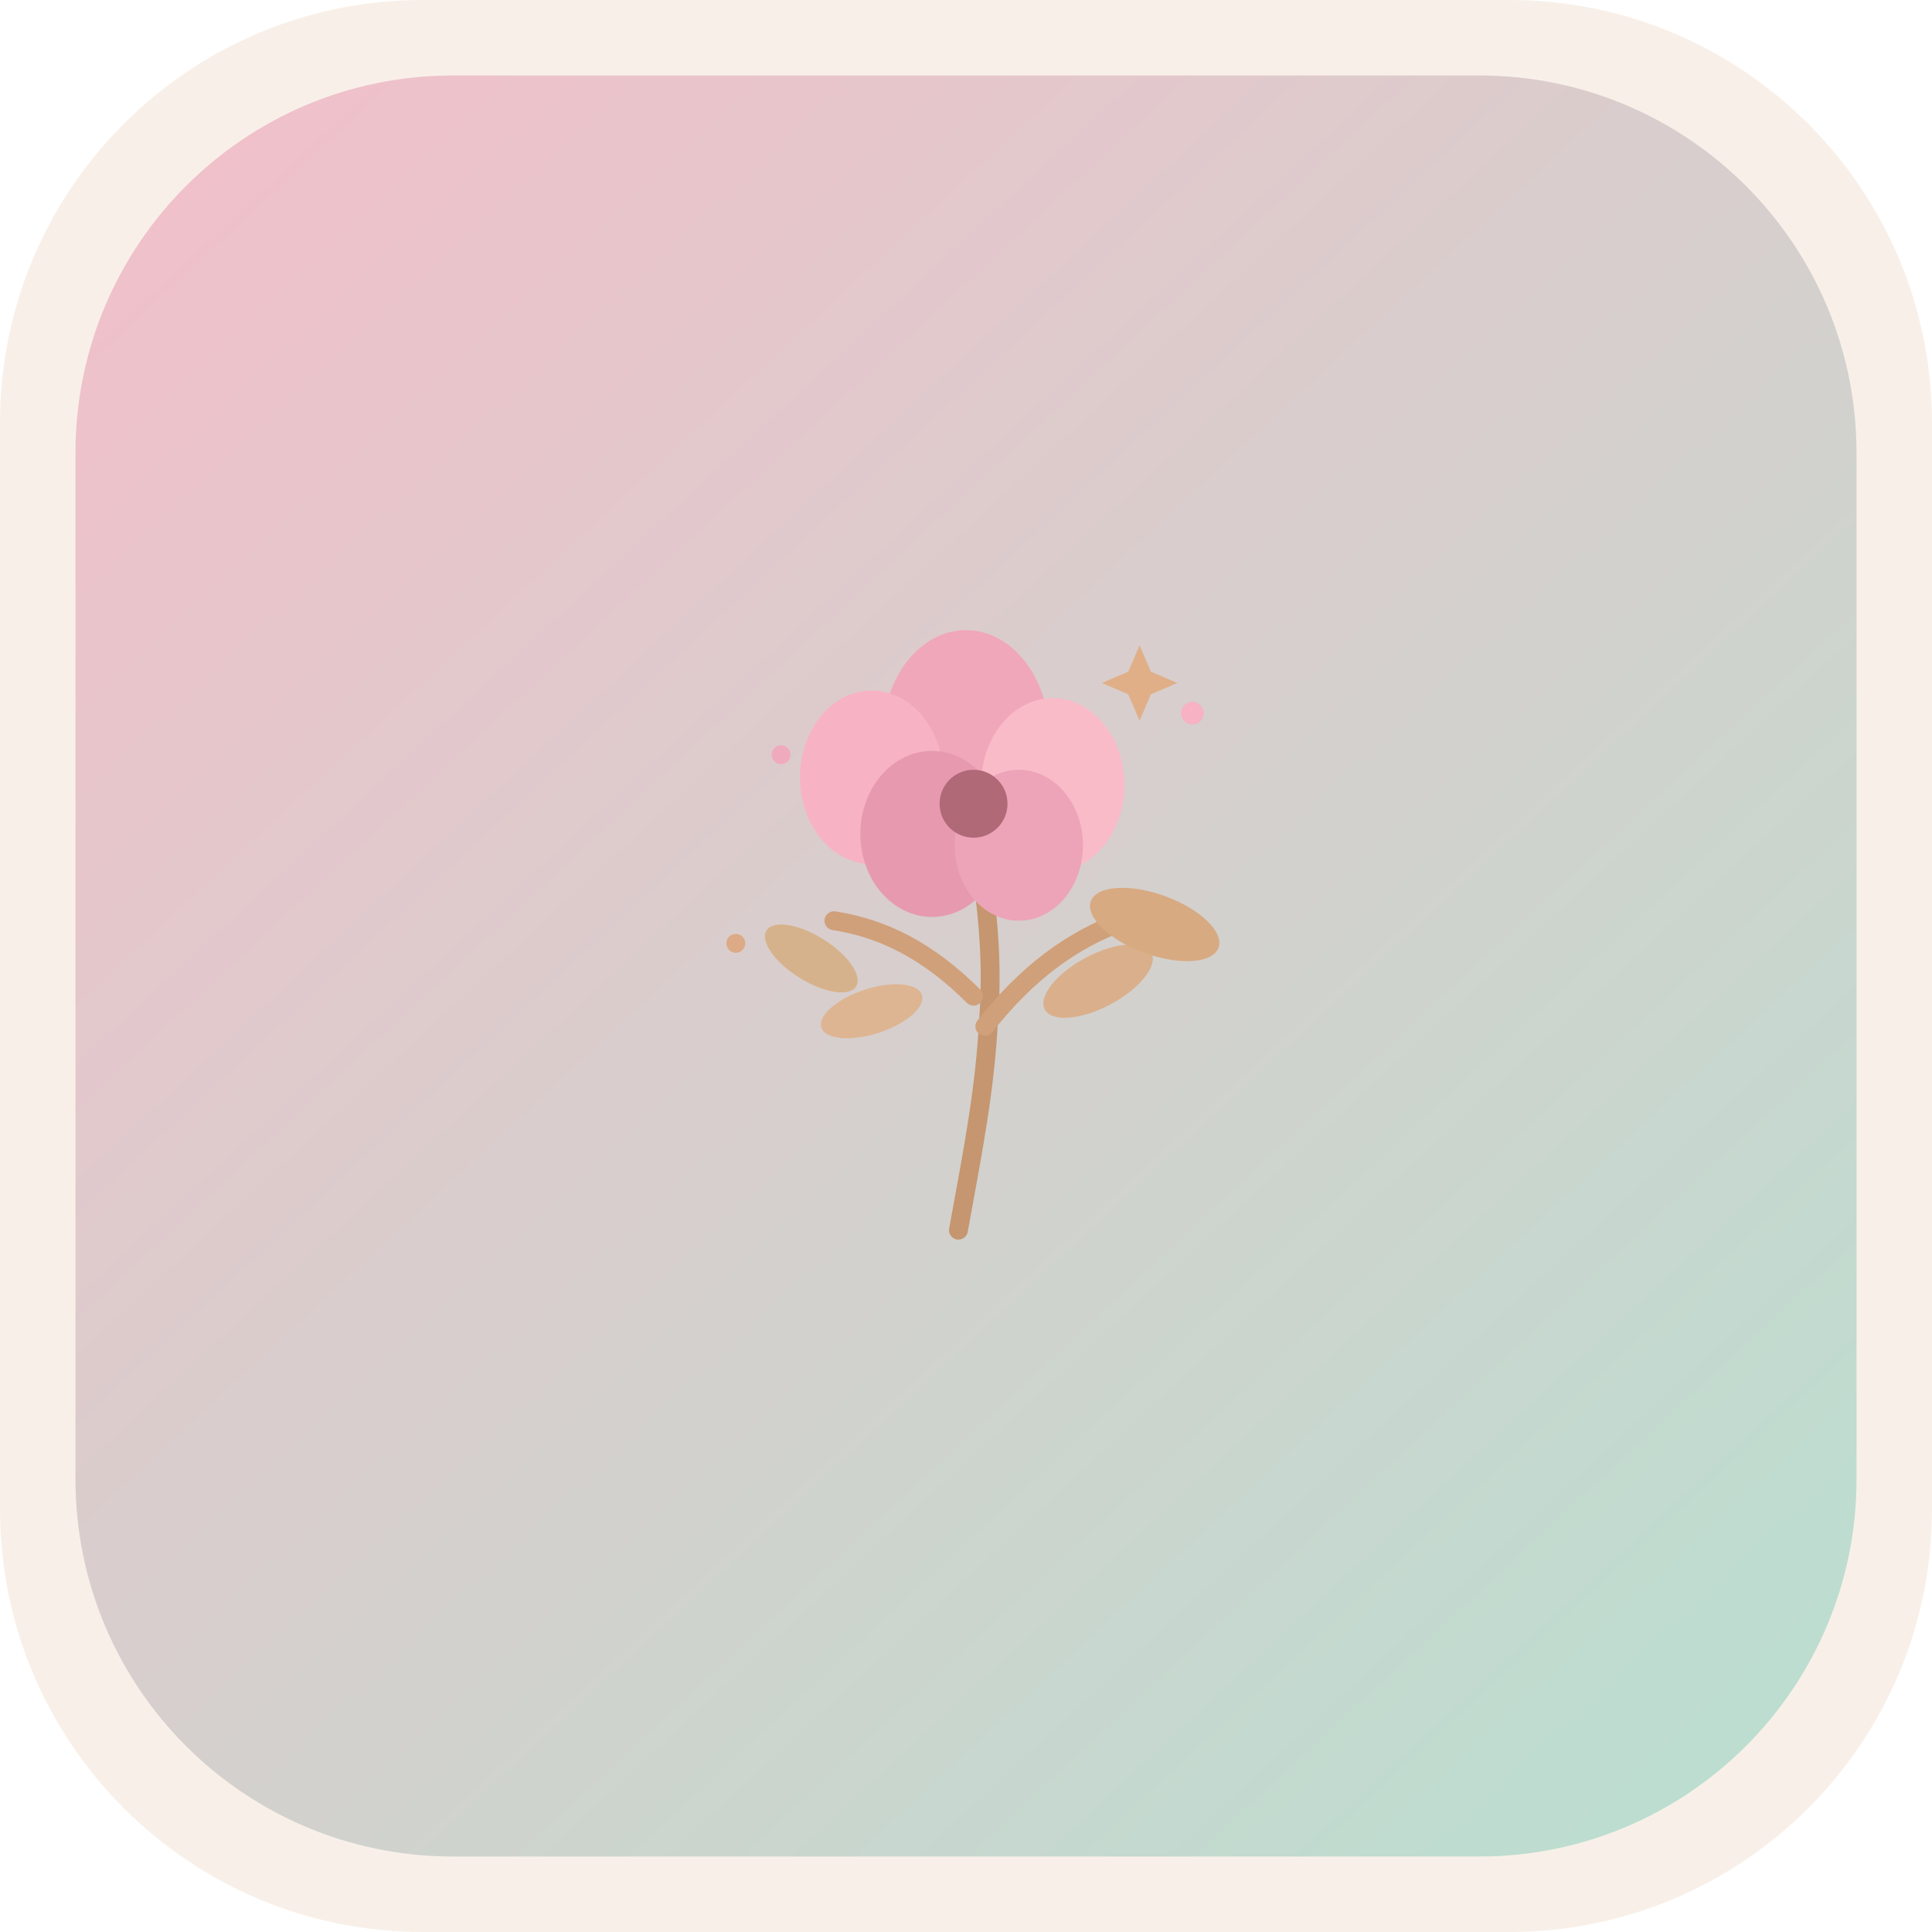
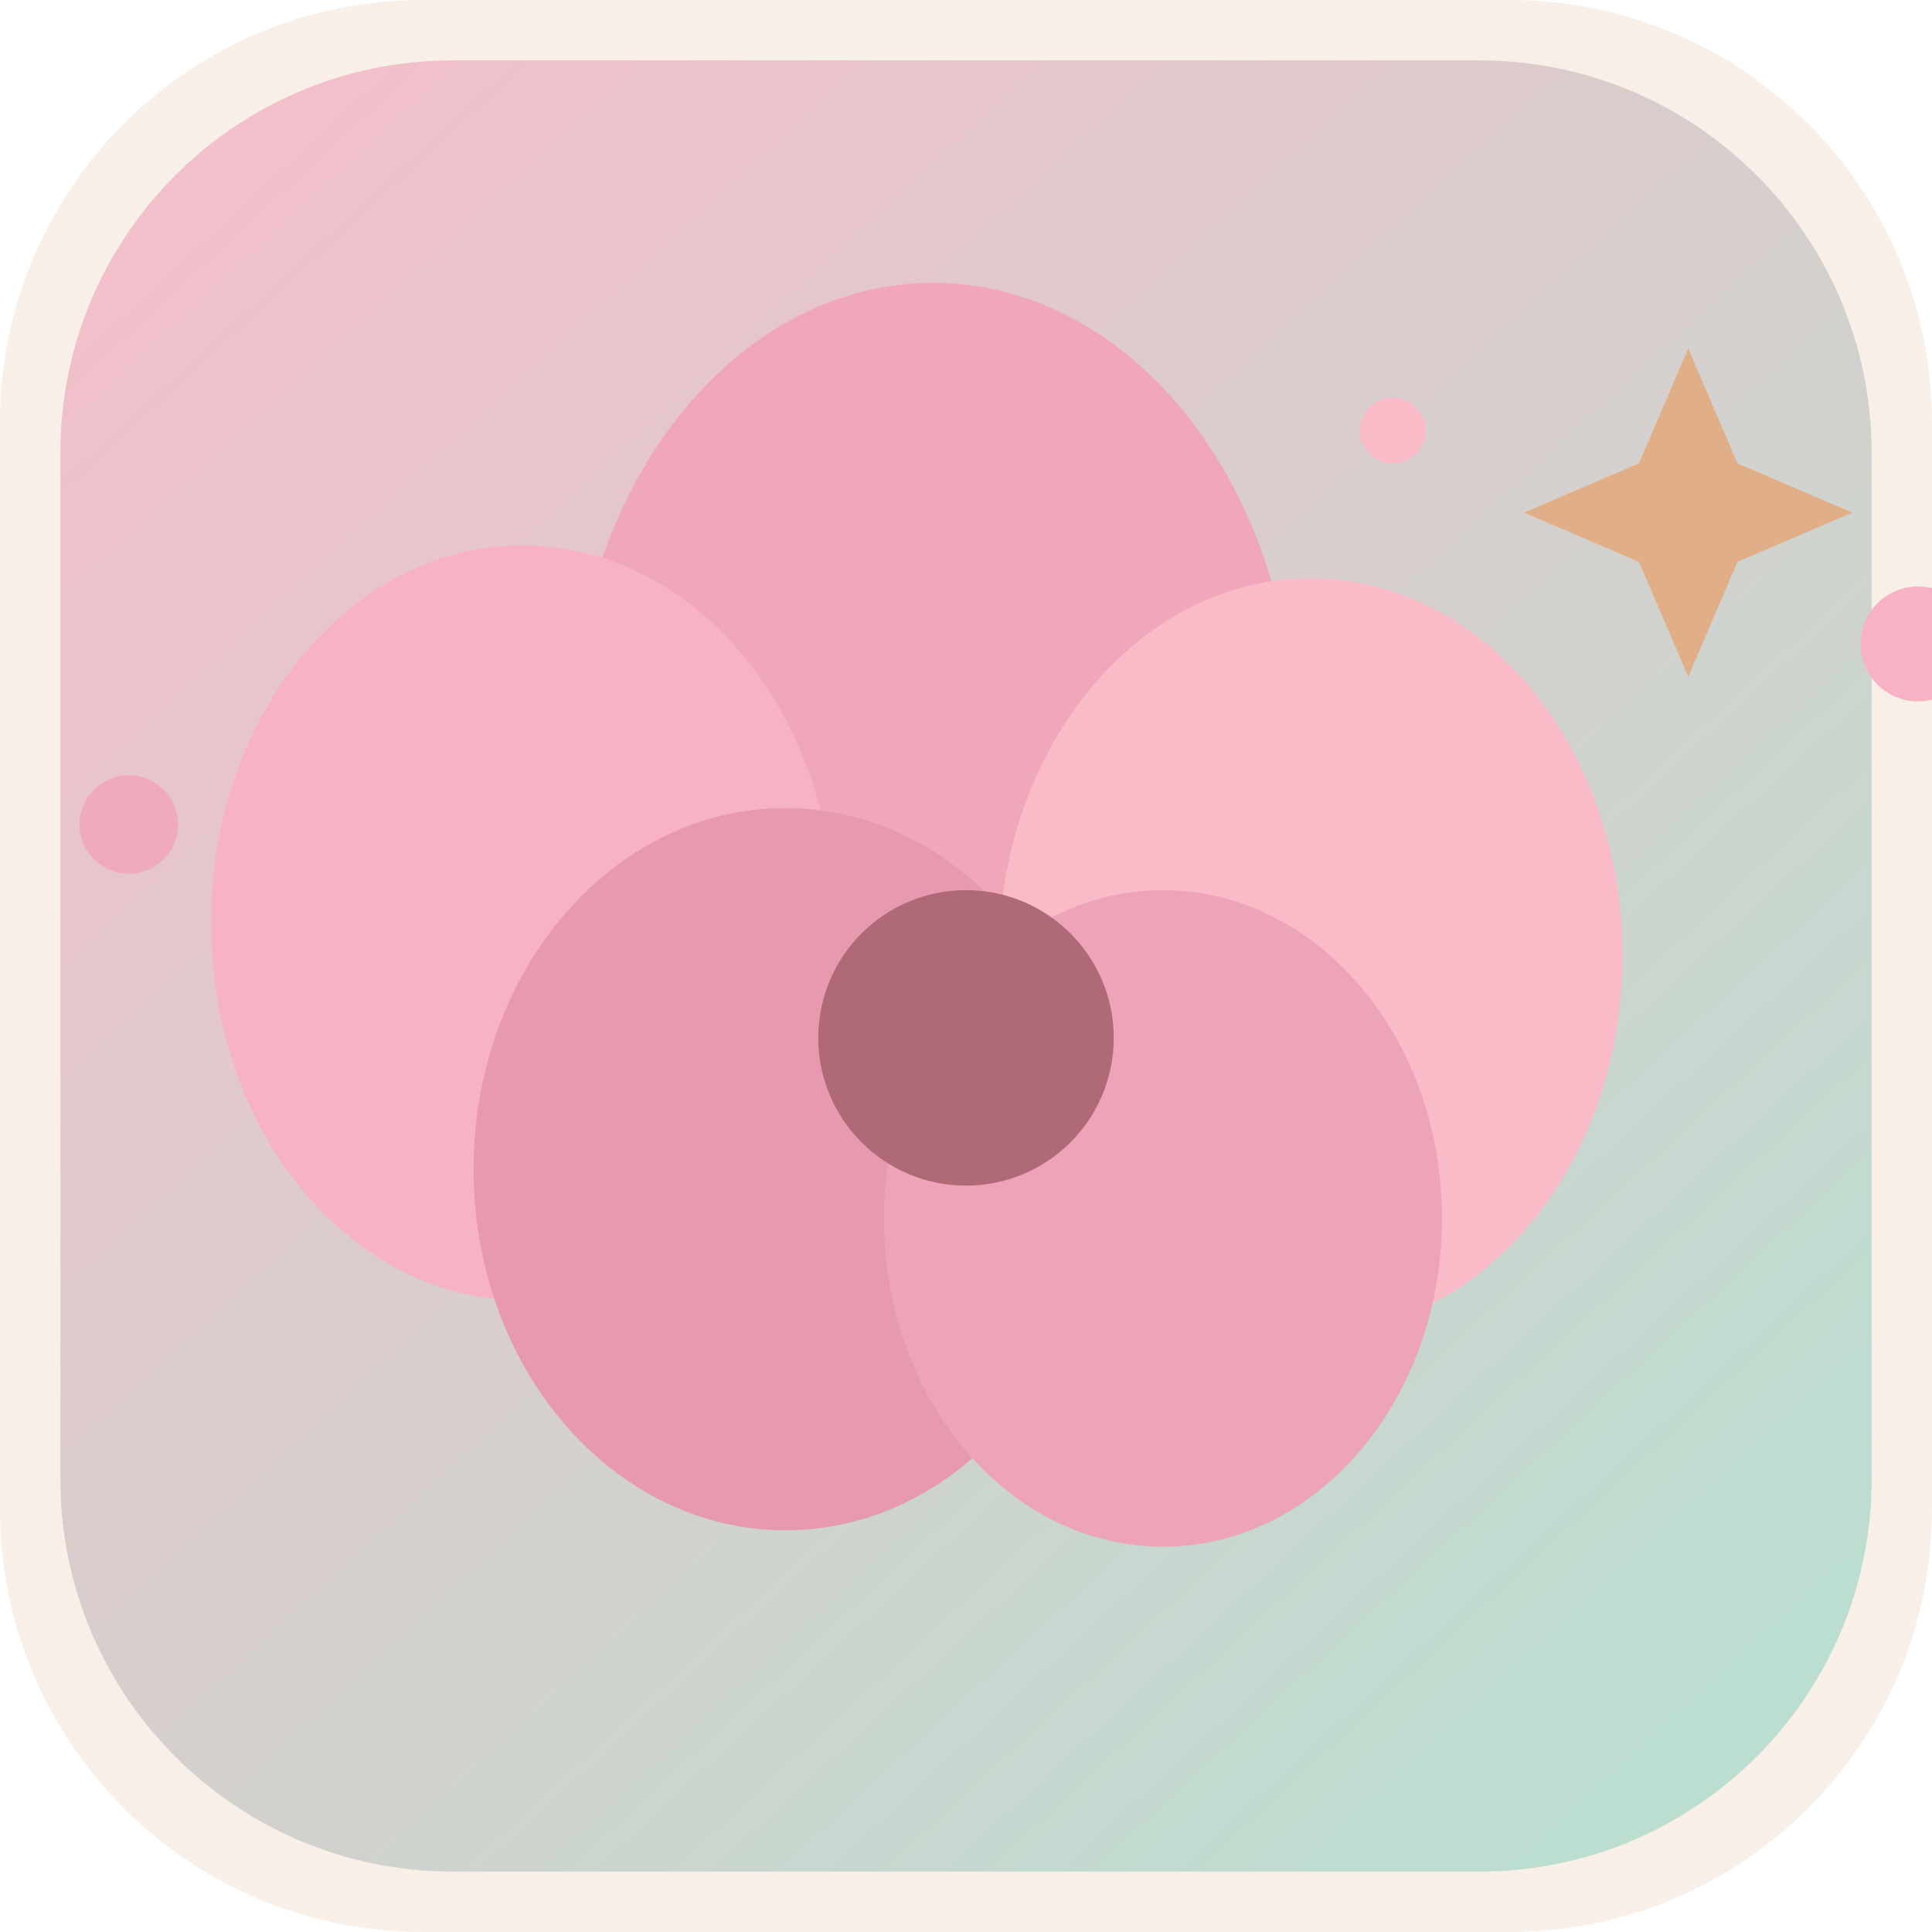
<svg xmlns="http://www.w3.org/2000/svg" width="512" height="512" viewBox="0 0 512 512" fill="none">
  <rect width="512" height="512" rx="112" fill="#F8F0E8" />
-   <rect x="20" y="20" width="472" height="472" rx="100" fill="url(#bloomBg)" />
-   <g transform="translate(166 118) scale(1)">
-     <path d="M88 208C92 186 95 171 96 152C98 125 92 103 89 82" stroke="#C5966F" stroke-width="5" stroke-linecap="round" />
-     <path d="M95 154C106 140 118 131 132 126" stroke="#D0A07A" stroke-width="5" stroke-linecap="round" />
-     <path d="M92 146C80 134 68 128 55 126" stroke="#D0A07A" stroke-width="5" stroke-linecap="round" />
+   <rect x="16" y="16" width="480" height="480" rx="104" fill="url(#bloomBg)" />
+   <g transform="translate(256 262) scale(4.35) translate(-92 -92)">
    <ellipse cx="90" cy="77" rx="22" ry="28" fill="#F0A7B9" />
    <ellipse cx="65" cy="88" rx="19" ry="23" fill="#F7B3C4" />
    <ellipse cx="113" cy="90" rx="19" ry="23" fill="#FABBC9" />
    <ellipse cx="81" cy="103" rx="19" ry="22" fill="#E79AAF" />
    <ellipse cx="104" cy="106" rx="17" ry="20" fill="#EDA4B8" />
    <circle cx="92" cy="95" r="9" fill="#AF6977" />
-     <ellipse cx="49" cy="136" rx="14" ry="6" transform="rotate(32 49 136)" fill="#D6B28C" />
-     <ellipse cx="65" cy="150" rx="14" ry="6" transform="rotate(-18 65 150)" fill="#DEB592" />
-     <ellipse cx="125" cy="142" rx="16" ry="7" transform="rotate(-28 125 142)" fill="#DAB08C" />
-     <ellipse cx="140" cy="127" rx="18" ry="8" transform="rotate(20 140 127)" fill="#D8AA82" />
    <path d="M136 53L139 60L146 63L139 66L136 73L133 66L126 63L133 60L136 53Z" fill="#E0AF88" />
-     <circle cx="150" cy="71" r="3" fill="#F7B2C3" />
-     <circle cx="41" cy="82" r="2.5" fill="#F0AABD" />
-     <circle cx="29" cy="132" r="2.5" fill="#DCAA86" />
+     <circle cx="150" cy="71" r="3.5" fill="#F7B2C3" />
+     <circle cx="41" cy="82" r="3" fill="#F0AABD" />
+     <circle cx="118" cy="58" r="2" fill="#FABBC9" />
  </g>
  <defs>
-     <linearGradient id="bloomBg" x1="48" y1="32" x2="464" y2="480" gradientUnits="userSpaceOnUse">
+     <linearGradient id="bloomBg" x1="64" y1="48" x2="448" y2="464" gradientUnits="userSpaceOnUse">
      <stop stop-color="#F1C0CA" />
      <stop offset="1" stop-color="#BBDED0" />
    </linearGradient>
  </defs>
</svg>
